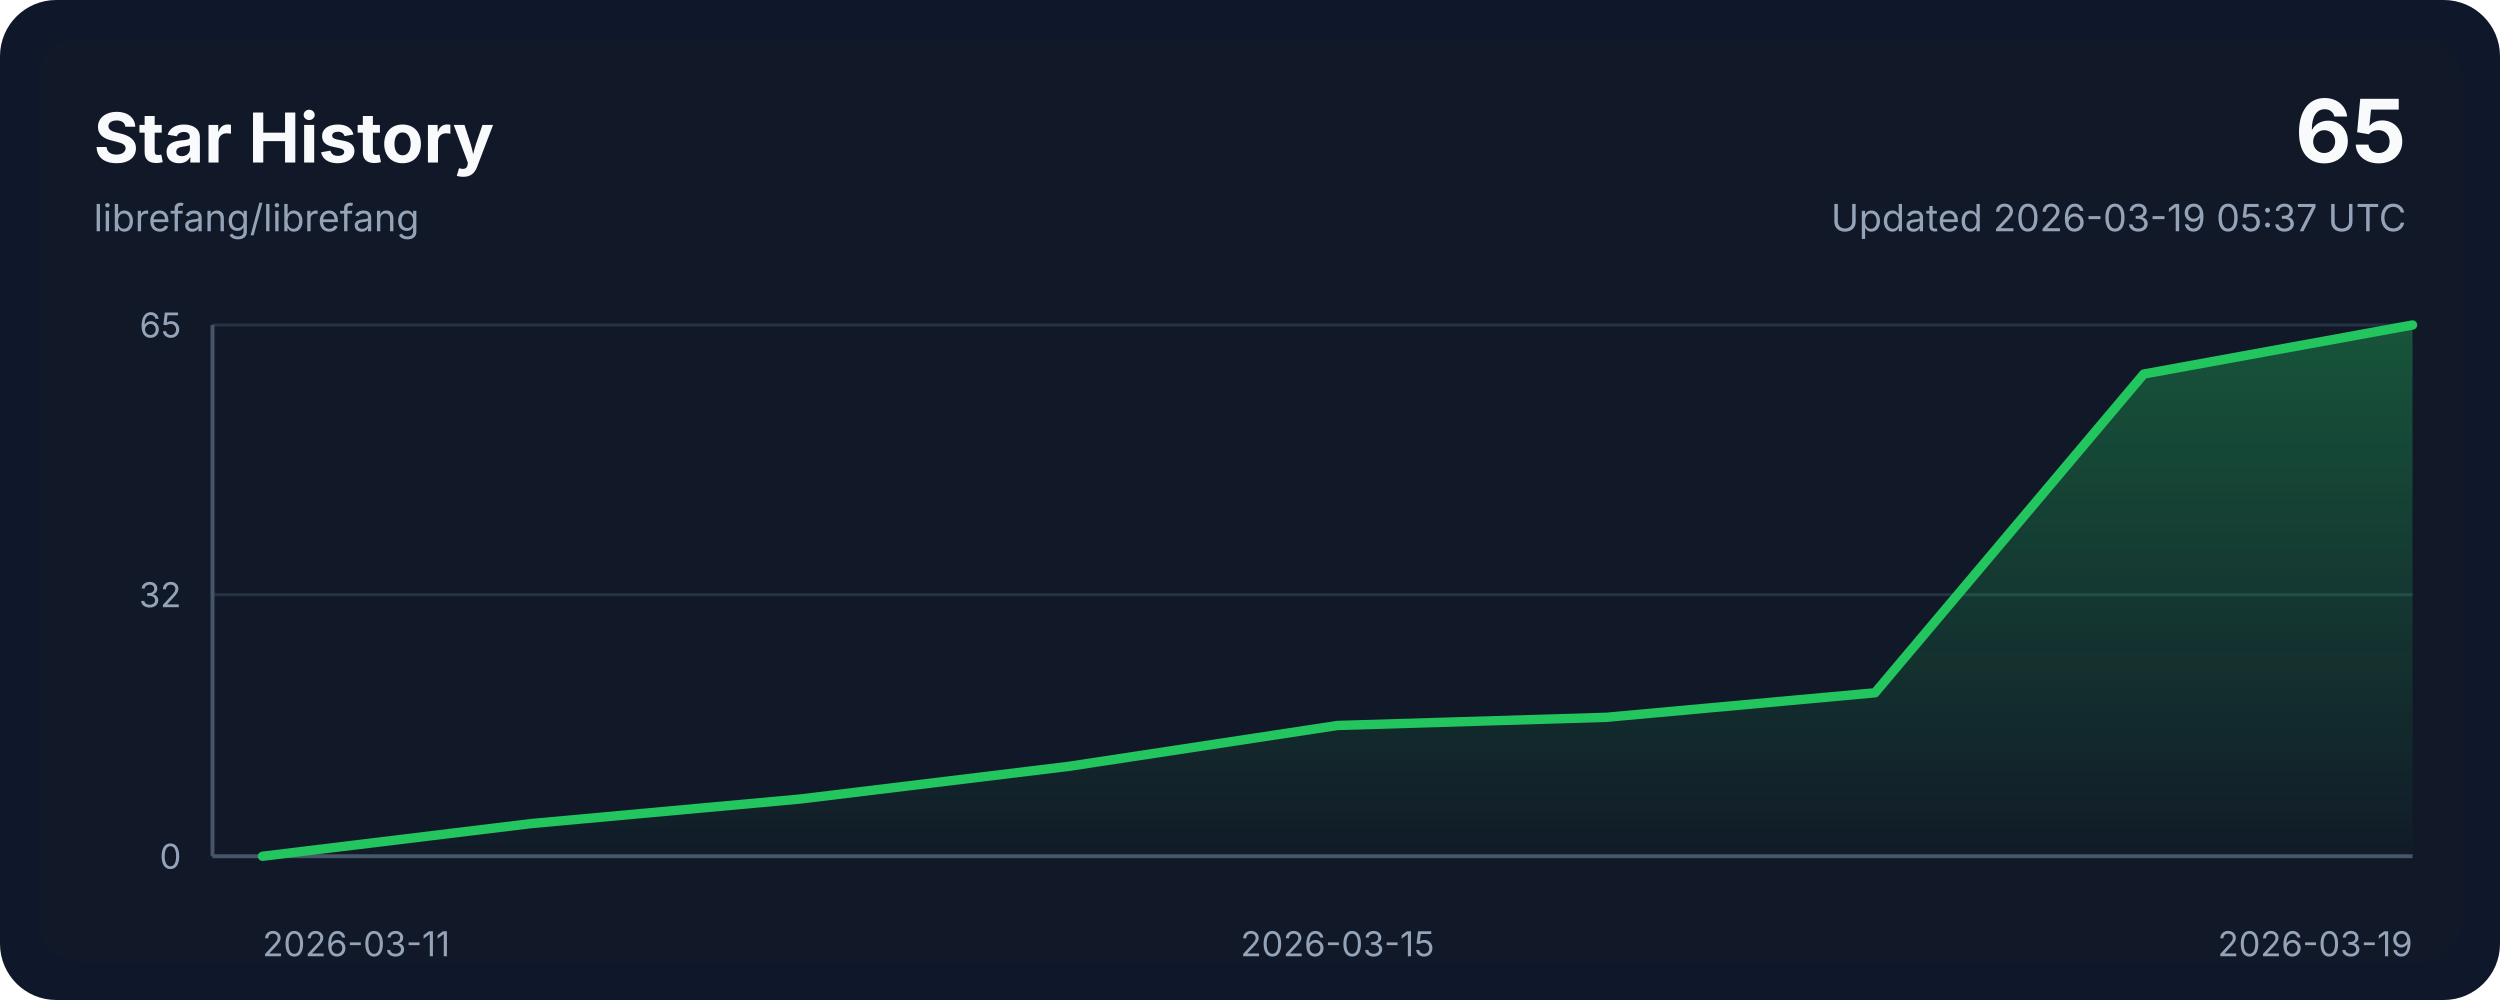
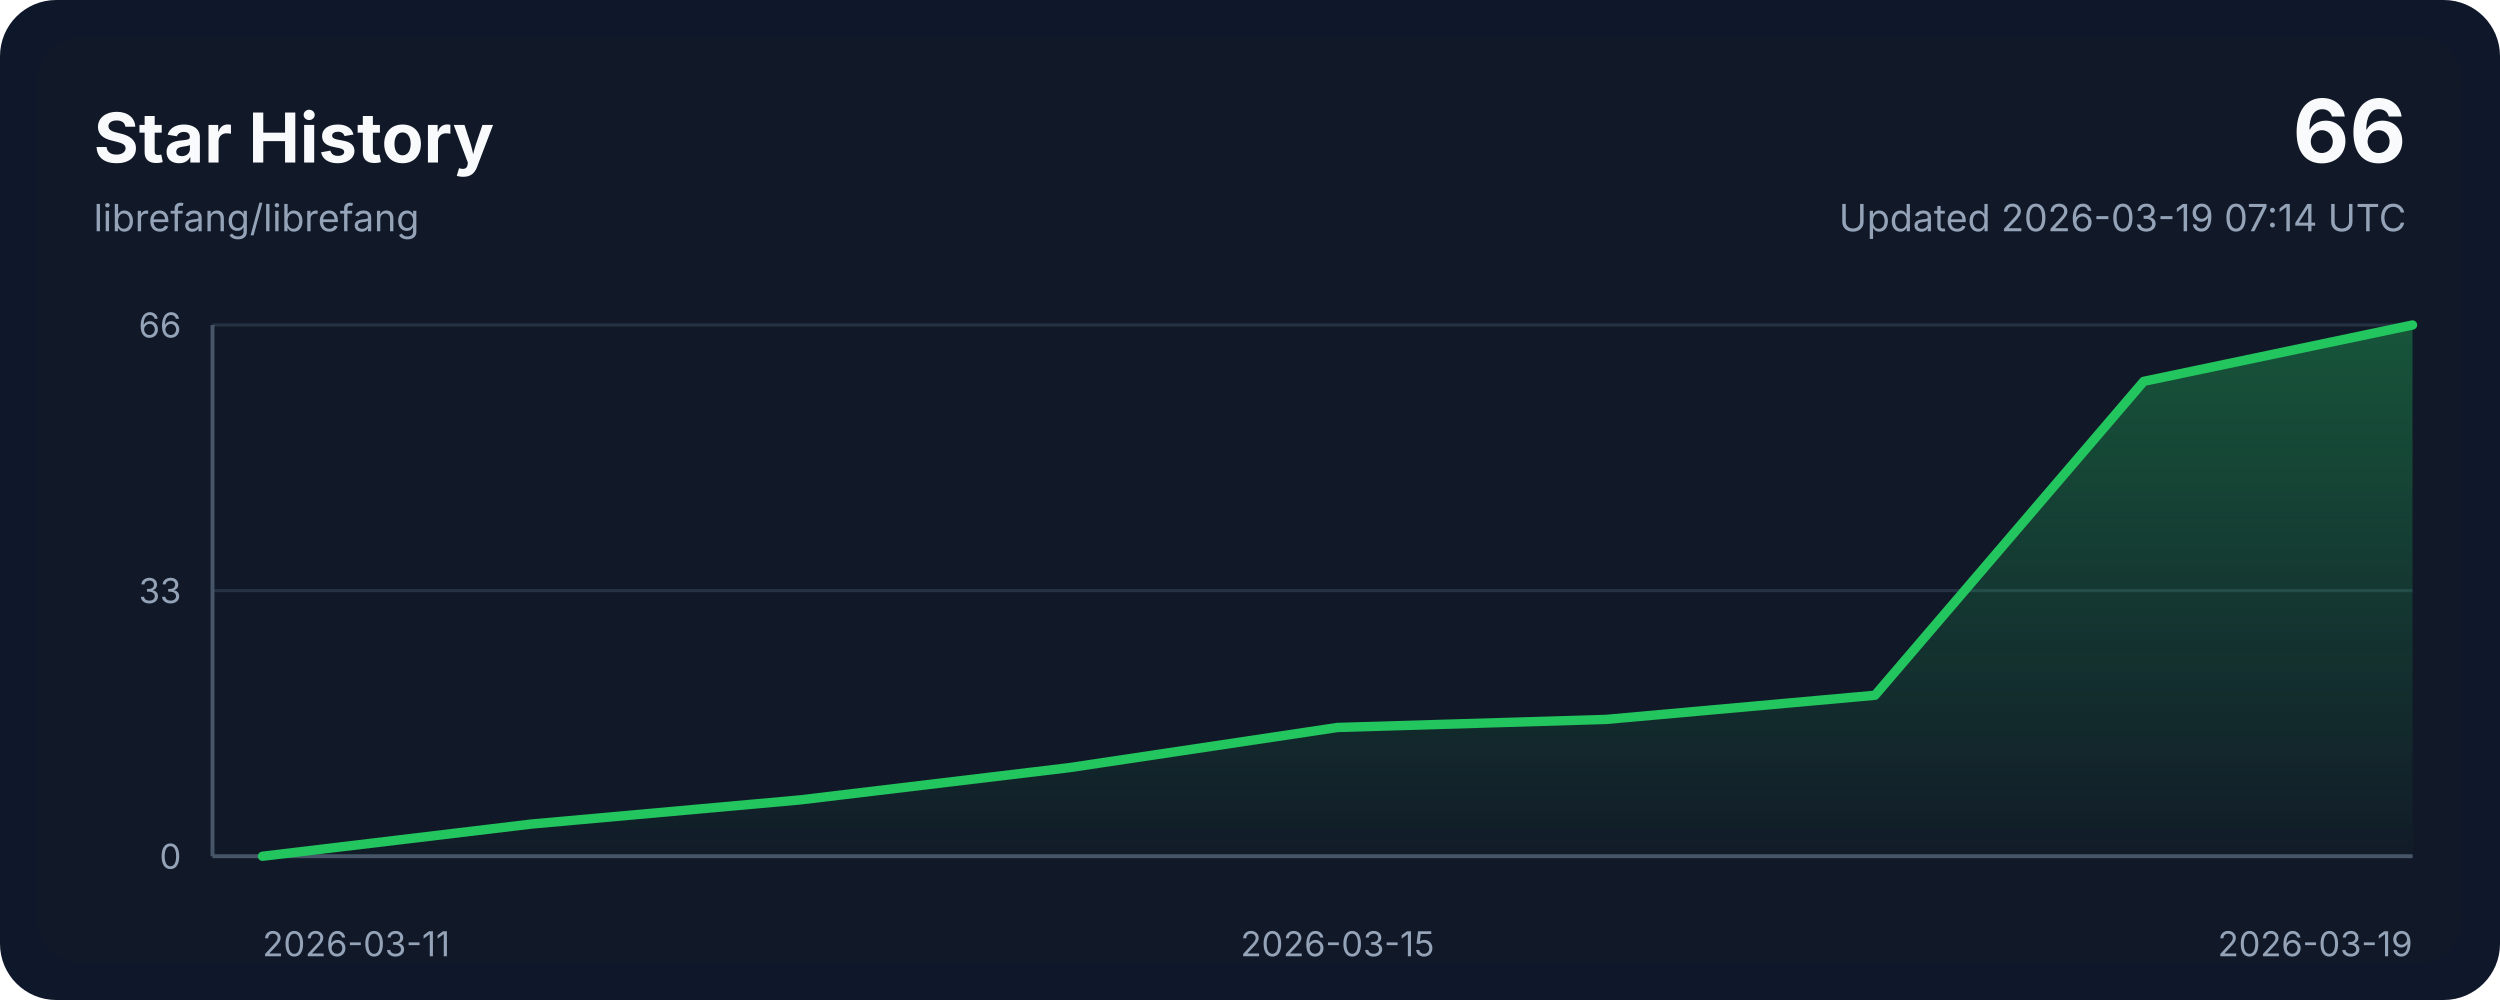
<svg xmlns="http://www.w3.org/2000/svg" width="800" height="320" viewBox="0 0 800 320" role="img" aria-labelledby="title desc">
  <style>
    .bg { fill: #0f172a; }
    .panel { fill: #111827; }
    .grid { stroke: #243244; stroke-width: 1; }
    .axis { stroke: #475569; stroke-width: 1.25; }
    .line { fill: none; stroke: #22c55e; stroke-width: 3; stroke-linecap: round; stroke-linejoin: round; }
    .area { fill: url(#areaGradient); }
    .title { font: 700 22px ui-sans-serif, system-ui, -apple-system, sans-serif; fill: #f8fafc; }
    .subtitle { font: 400 12px ui-sans-serif, system-ui, -apple-system, sans-serif; fill: #94a3b8; }
    .axis-label { font: 400 11px ui-sans-serif, system-ui, -apple-system, sans-serif; fill: #94a3b8; }
    .value { font: 700 28px ui-sans-serif, system-ui, -apple-system, sans-serif; fill: #f8fafc; }
  </style>
  <defs>
    <linearGradient id="areaGradient" x1="0" x2="0" y1="0" y2="1">
      <stop offset="0%" stop-color="#22c55e" stop-opacity="0.35" />
      <stop offset="100%" stop-color="#22c55e" stop-opacity="0.02" />
    </linearGradient>
  </defs>
  <rect width="800" height="320" rx="18" class="bg" />
  <rect x="12" y="12" width="776" height="296" rx="14" class="panel" />
  <text x="30" y="52" class="title">Star History</text>
  <text x="30" y="74" class="subtitle">librefang/librefang</text>
-   <text x="770" y="52" class="value" text-anchor="end">65</text>
-   <text x="770" y="74" class="subtitle" text-anchor="end">Updated 2026-03-19 05:37 UTC</text>
+   <text x="770" y="52" class="value" text-anchor="end">66</text>
+   <text x="770" y="74" class="subtitle" text-anchor="end">Updated 2026-03-19 07:14 UTC</text>
  <line x1="68" y1="274.00" x2="772" y2="274.00" class="grid" />
-   <line x1="68" y1="190.31" x2="772" y2="190.31" class="grid" />
+   <line x1="68" y1="189.00" x2="772" y2="189.00" class="grid" />
  <line x1="68" y1="104.00" x2="772" y2="104.00" class="grid" />
  <line x1="68" y1="274" x2="772" y2="274" class="axis" />
  <line x1="68" y1="104" x2="68" y2="274" class="axis" />
-   <path d="M 84,274 L 84.00,274.00 L 170.00,263.54 L 256.00,255.69 L 342.00,245.23 L 428.00,232.15 L 514.00,229.54 L 600.00,221.69 L 686.00,119.69 L 772.00,104.00 L 772,274 Z" class="area" />
-   <polyline points="84.00,274.00 170.00,263.54 256.00,255.69 342.00,245.23 428.00,232.15 514.00,229.54 600.00,221.69 686.00,119.69 772.00,104.00" class="line" />
+   <path d="M 84,274 L 84.00,274.00 L 170.00,263.70 L 256.00,255.97 L 342.00,245.67 L 428.00,232.79 L 514.00,230.21 L 600.00,222.48 L 686.00,122.03 L 772.00,104.00 L 772,274 Z" class="area" />
+   <polyline points="84.00,274.00 170.00,263.70 256.00,255.97 342.00,245.67 428.00,232.79 514.00,230.21 600.00,222.48 686.00,122.03 772.00,104.00" class="line" />
  <text x="84.00" y="306" class="axis-label" text-anchor="start">2026-03-11</text>
  <text x="428.00" y="306" class="axis-label" text-anchor="middle">2026-03-15</text>
  <text x="772.00" y="306" class="axis-label" text-anchor="end">2026-03-19</text>
  <text x="58" y="278.00" class="axis-label" text-anchor="end">0</text>
-   <text x="58" y="194.31" class="axis-label" text-anchor="end">32</text>
-   <text x="58" y="108.00" class="axis-label" text-anchor="end">65</text>
+   <text x="58" y="193.00" class="axis-label" text-anchor="end">33</text>
+   <text x="58" y="108.00" class="axis-label" text-anchor="end">66</text>
</svg>
